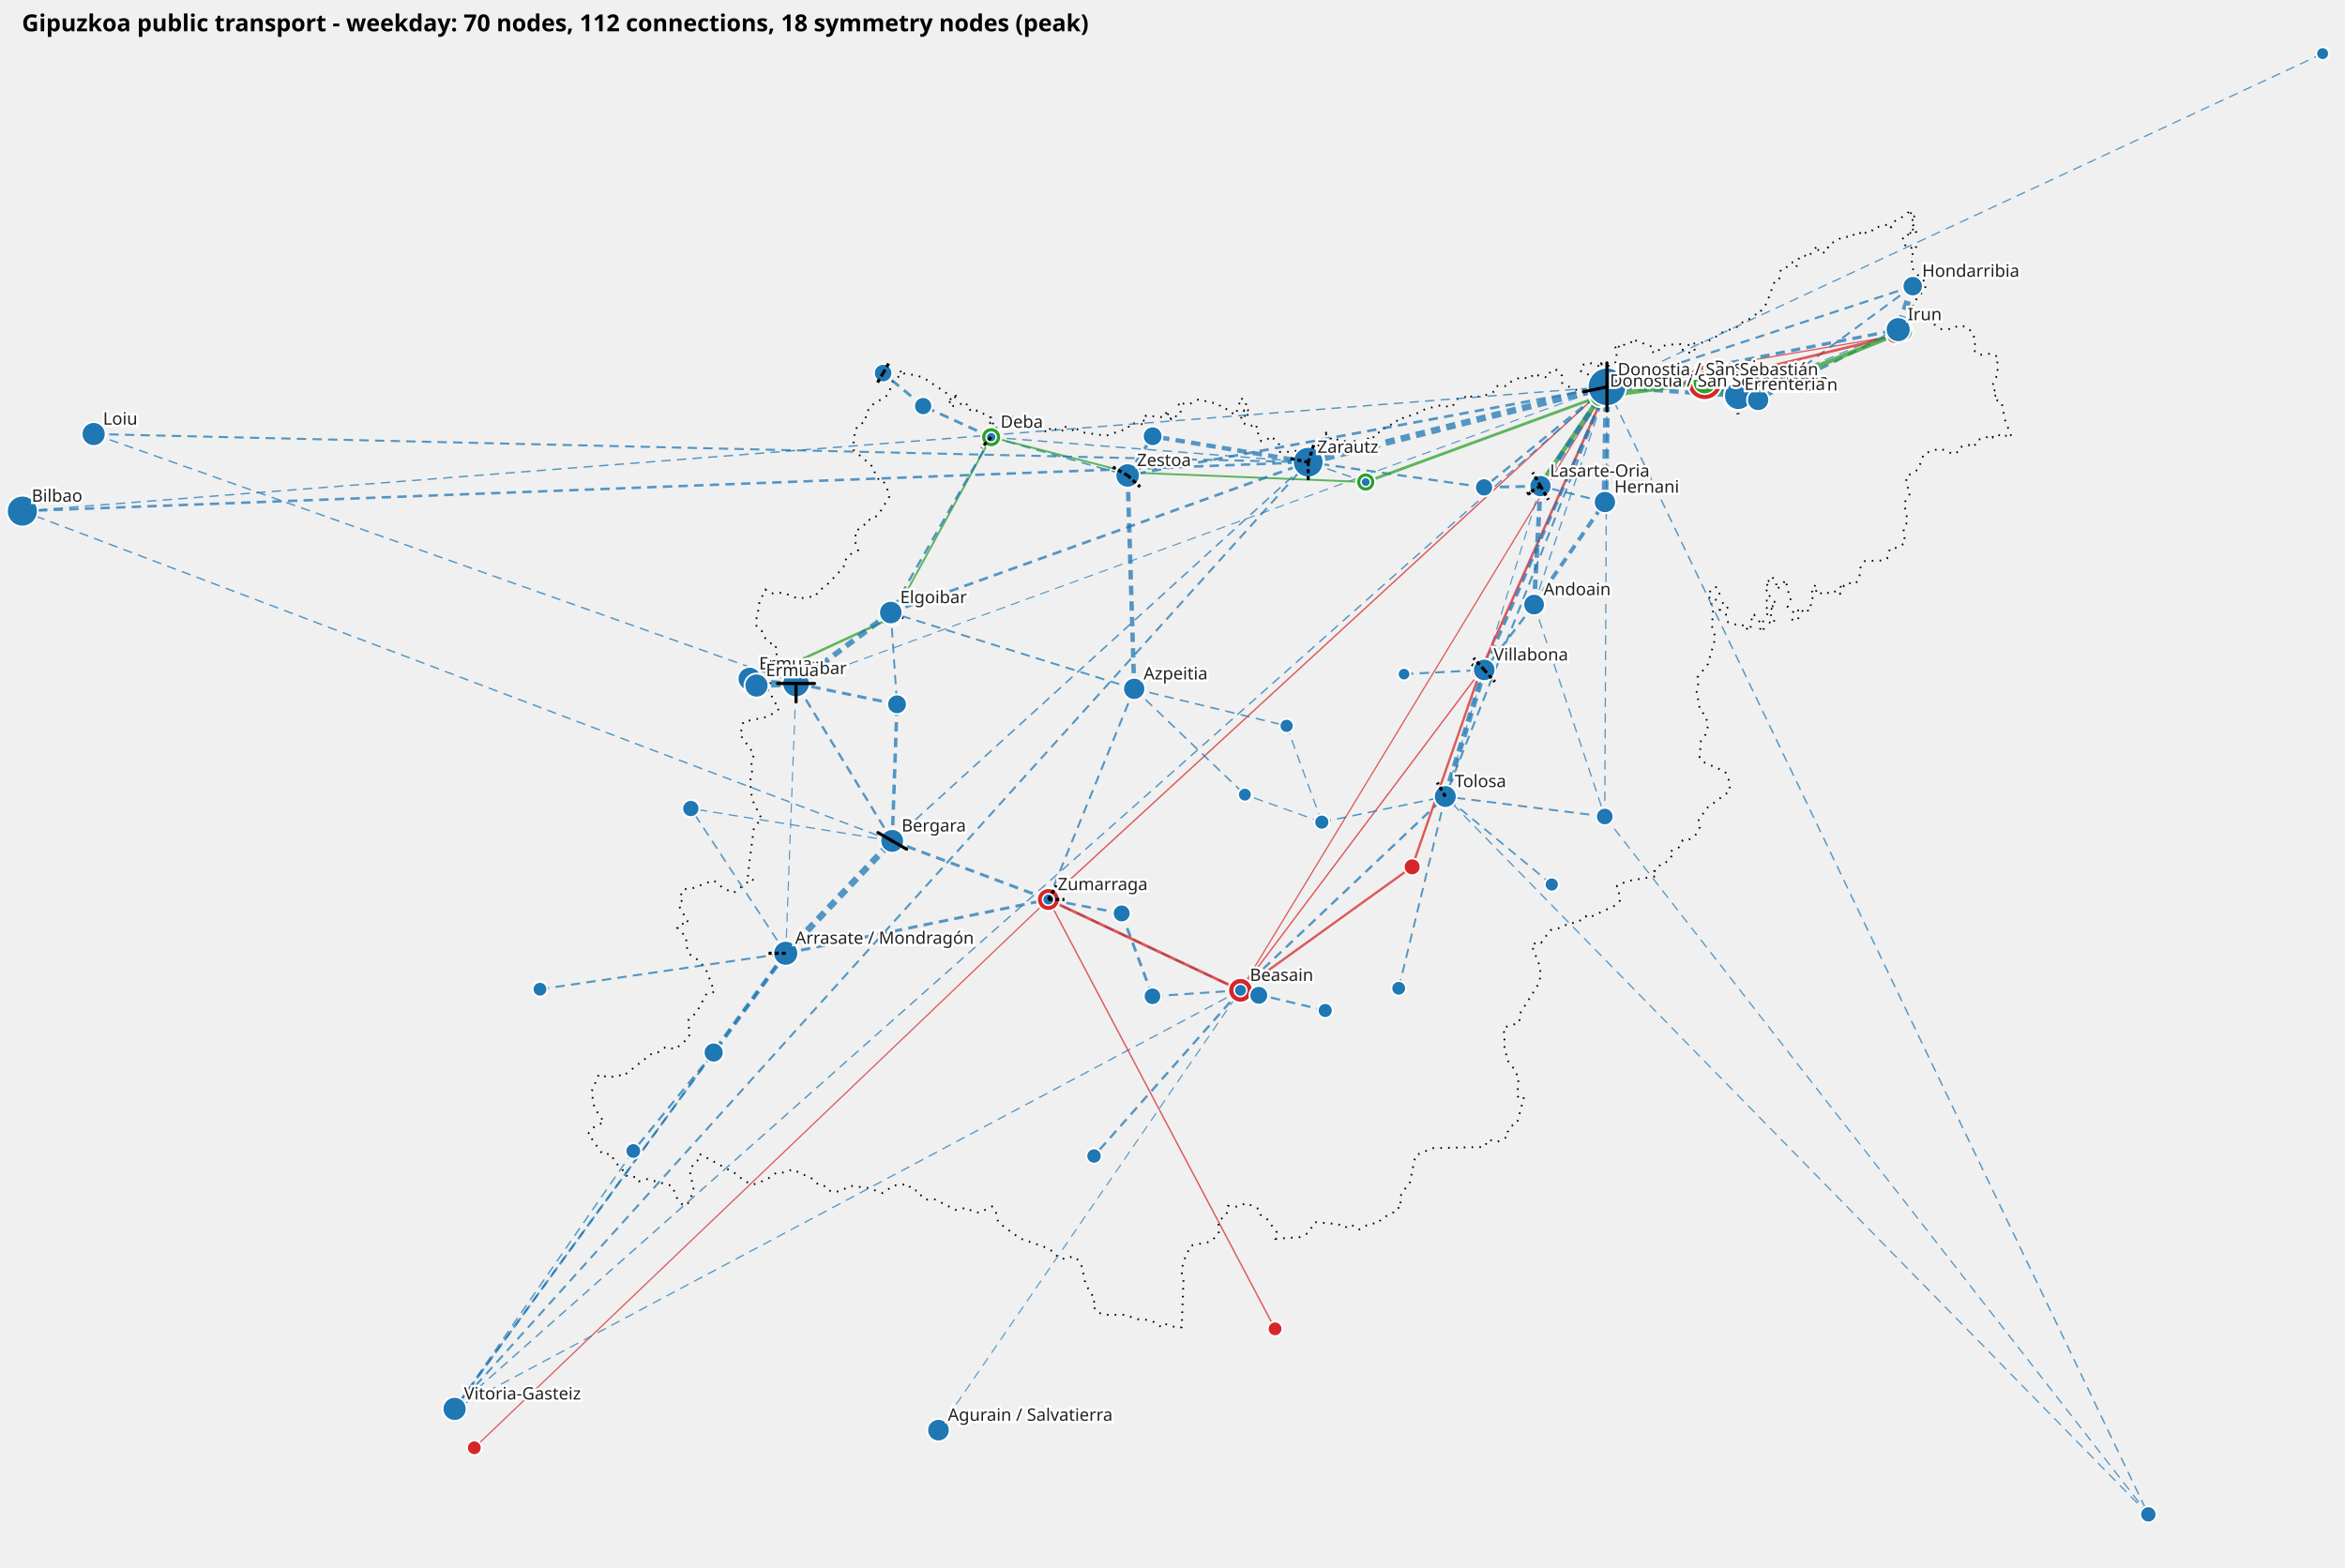
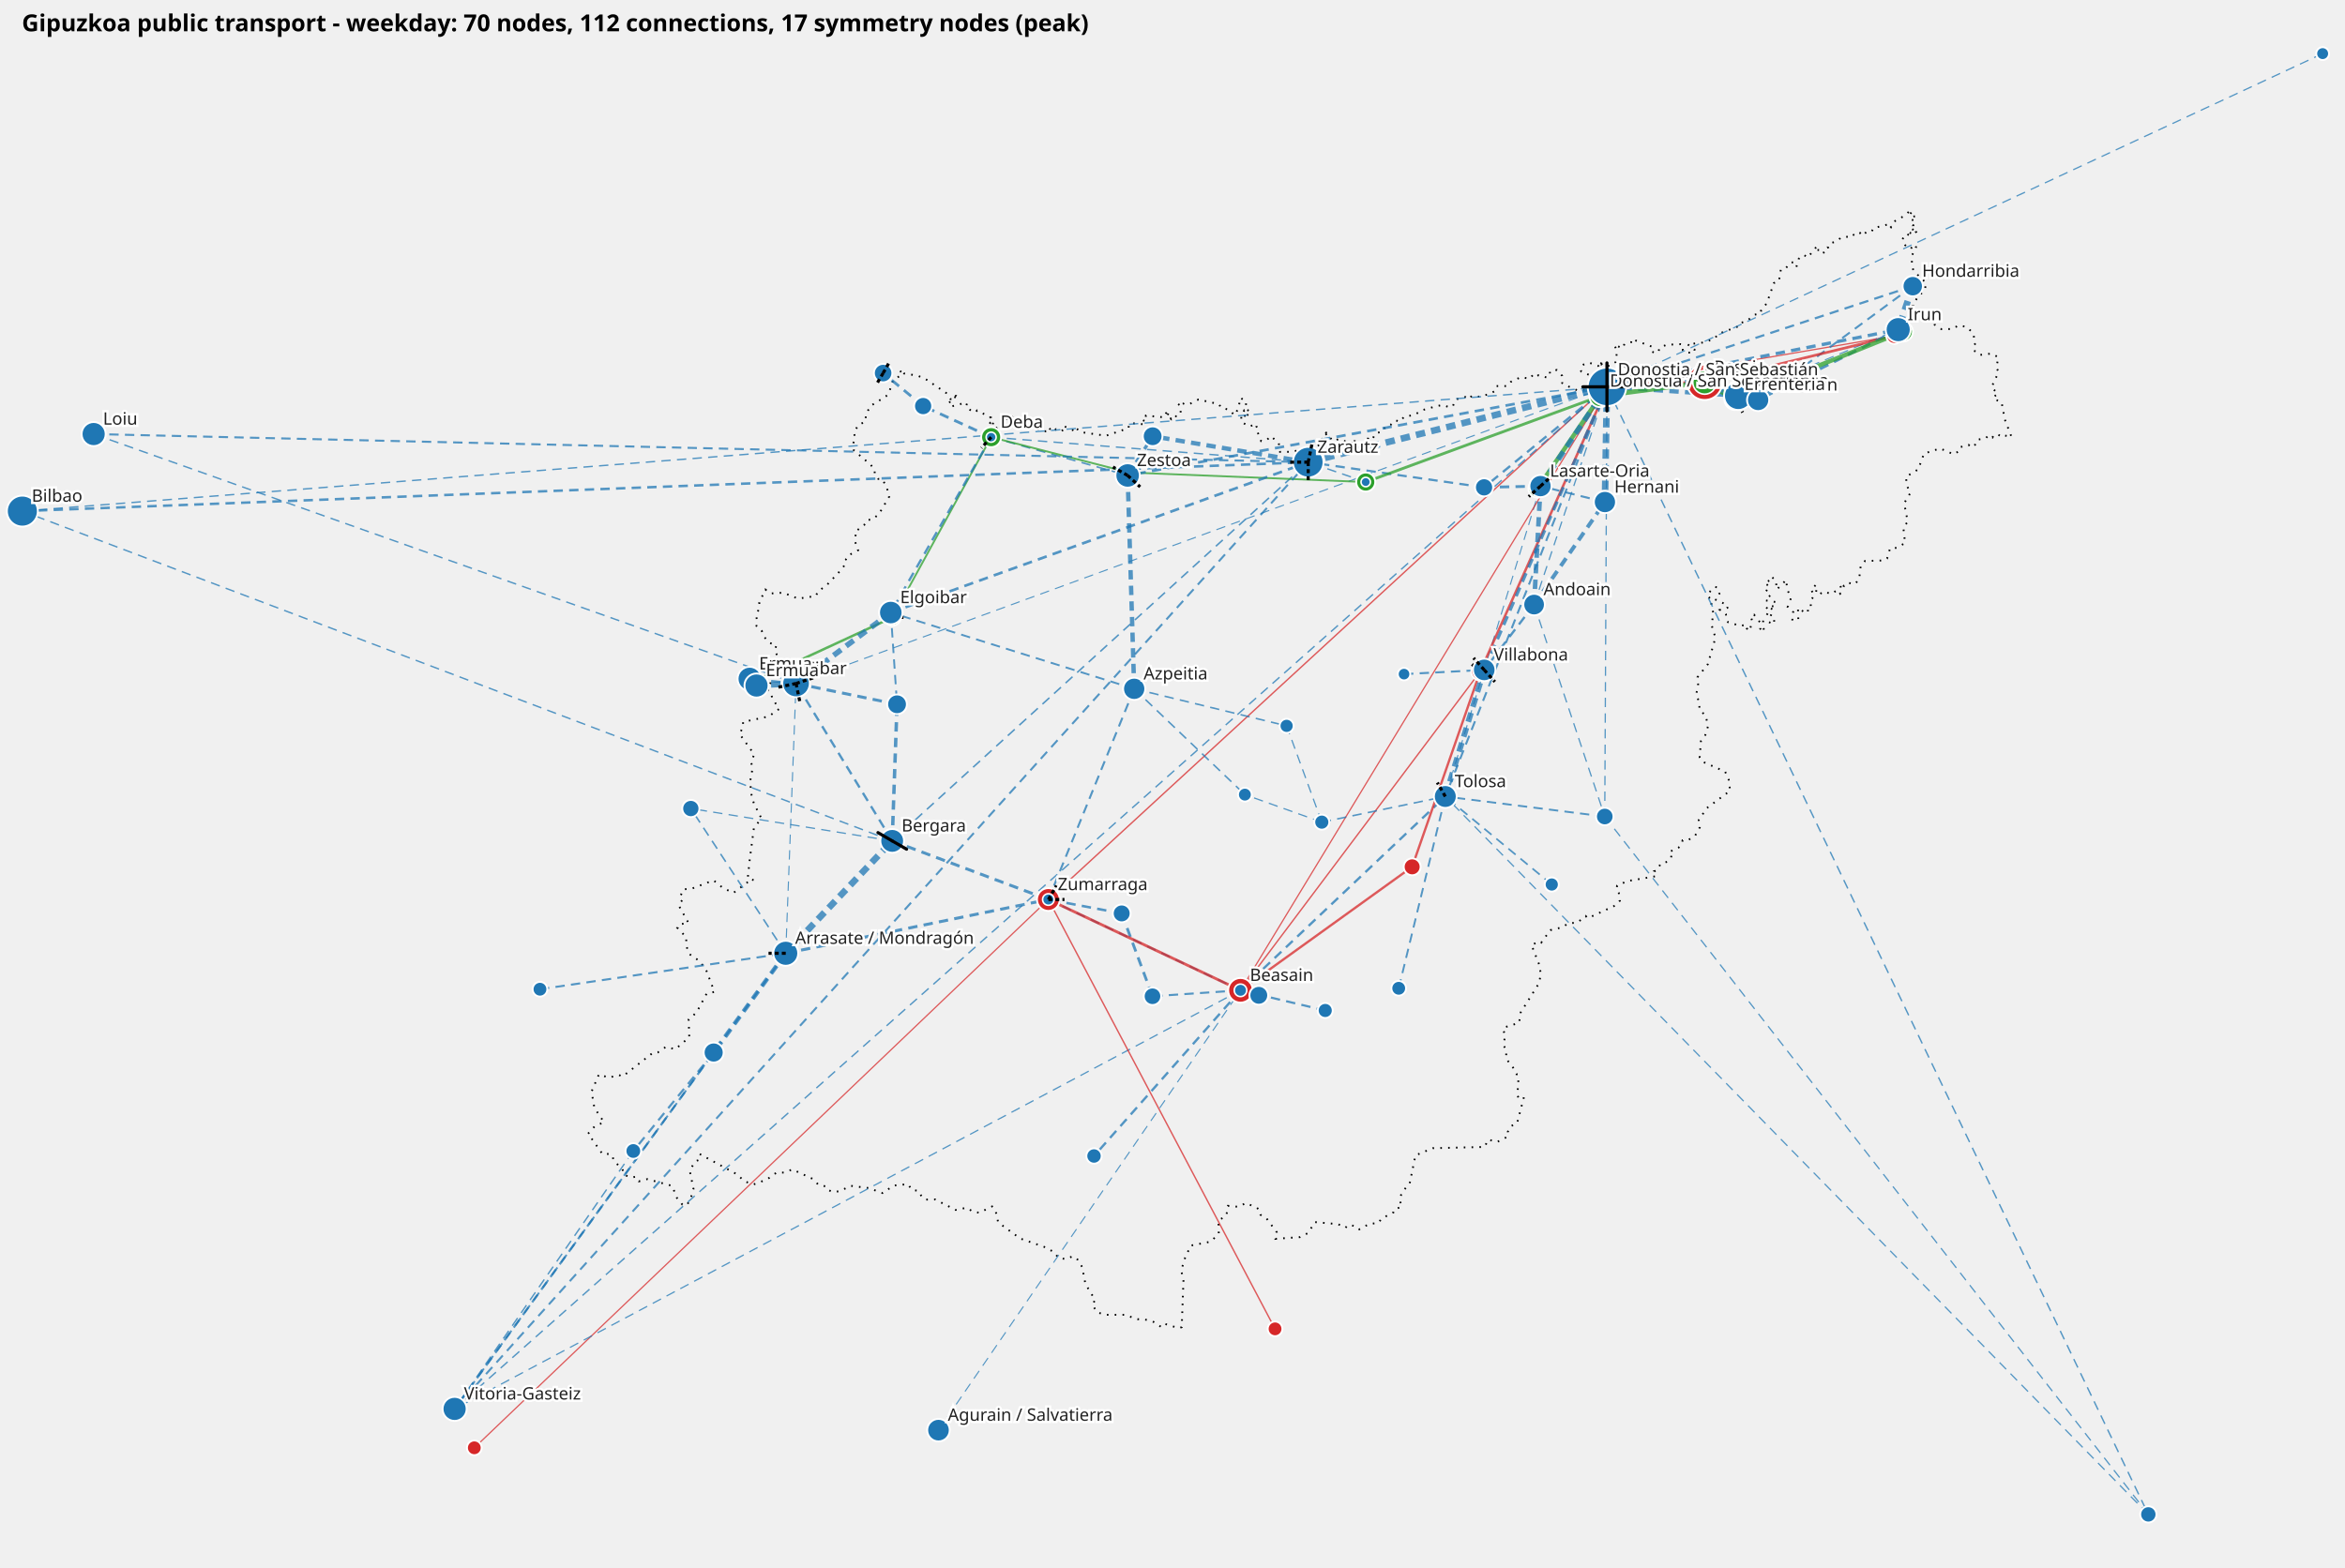
<svg xmlns="http://www.w3.org/2000/svg" width="1500" height="1003" style="background:#f3f5f8;font-family:sans-serif">
  <polyline fill="none" stroke="#000" stroke-width="1.2" stroke-dasharray="1 4" points="376.2,725.3 380.6,720.4 386.4,718.0 380.2,708.8 378.4,698.4 383.1,687.4 389.6,689.5 395.6,687.7 398.3,688.7 417.7,673.5 420.8,673.3 425.9,669.8 432.0,671.3 440.9,663.6 440.5,652.3 445.6,647.7 452.0,635.7 457.0,634.6 452.0,621.4 447.8,615.1 440.8,610.3 438.9,604.8 439.0,599.7 433.2,593.5 435.0,591.3 440.4,590.5 434.1,579.2 436.3,576.0 434.9,574.2 437.1,569.0 442.6,568.5 456.4,563.2 462.3,568.0 469.1,571.3 478.0,564.6 482.1,563.1 478.3,561.9 479.6,549.7 482.2,530.0 487.0,523.5 482.2,514.0 480.7,508.5 479.8,500.1 481.4,491.5 480.5,487.8 482.4,482.6 473.1,469.6 475.3,465.0 475.3,461.9 491.6,458.4 498.4,453.6 493.9,446.6 493.3,443.2 491.1,441.5 495.9,429.2 494.8,423.1 497.2,419.6 495.6,415.8 496.7,412.8 492.5,411.4 488.4,407.1 487.2,403.4 483.9,400.5 484.5,397.7 483.7,394.4 485.8,388.3 485.7,385.4 489.6,377.2 492.9,379.7 501.0,379.2 510.5,383.0 522.0,381.3 523.0,378.6 528.9,374.3 538.5,364.1 541.5,359.7 541.1,357.8 542.6,355.4 548.9,352.0 546.6,345.5 547.4,342.0 546.9,340.3 552.7,336.0 554.8,332.5 557.5,332.6 562.1,329.1 568.8,317.7 567.1,311.4 564.2,306.4 561.8,306.4 559.5,303.0 559.5,300.5 556.8,297.2 546.2,288.2 545.8,283.7 547.0,279.8 546.2,276.9 549.0,271.9 553.5,269.8 554.0,264.8 556.9,259.7 566.8,253.5 568.8,250.7 571.4,243.1 576.8,239.8 576.9,238.5 575.3,236.8 578.1,238.9 587.2,240.4 592.8,243.0 605.2,251.4 607.9,255.3 608.9,255.3 608.9,253.5 611.7,253.3 613.1,255.0 610.3,253.9 606.6,258.4 609.1,259.9 617.8,257.6 618.6,258.1 617.8,260.2 621.8,263.2 624.0,263.8 625.0,262.6 633.5,267.0 632.1,267.7 632.1,269.8 633.6,270.7 635.6,269.0 634.7,272.9 637.0,273.9 643.2,271.9 644.1,266.5 647.1,266.5 648.3,267.7 650.2,267.1 651.8,270.0 654.8,269.8 667.0,276.2 670.1,275.7 670.7,273.5 673.5,276.4 675.5,274.6 678.6,276.0 680.6,274.7 679.9,272.8 680.9,272.8 687.4,275.7 687.8,273.8 692.3,276.6 707.4,278.8 721.9,273.9 722.1,271.6 723.5,270.7 732.0,271.5 732.8,269.7 731.0,268.8 732.6,268.9 733.0,265.9 744.7,267.0 745.9,264.3 747.9,262.7 746.5,266.8 748.9,268.1 748.8,266.1 753.2,266.4 755.3,264.6 754.9,259.5 753.4,258.3 755.1,259.3 757.8,257.8 761.1,258.4 766.6,255.6 779.8,258.6 780.9,260.7 786.5,262.3 789.6,265.7 792.2,261.2 793.4,254.5 797.3,257.0 796.5,261.5 799.7,263.3 798.0,265.8 798.3,263.5 795.9,262.5 794.6,265.3 795.5,266.5 797.0,265.7 795.8,266.8 794.0,266.6 794.0,269.8 798.8,272.8 803.9,271.5 803.7,272.9 804.9,274.1 804.2,275.9 806.7,282.2 810.2,281.6 812.9,279.0 818.0,283.6 818.8,289.1 826.3,289.1 843.8,284.9 845.4,280.9 848.8,279.3 847.2,275.1 849.9,279.5 853.6,282.3 856.2,280.8 864.4,283.7 866.8,280.6 866.4,282.8 870.0,287.2 874.5,282.9 875.2,280.0 876.2,279.2 878.2,280.4 879.9,277.1 884.0,276.3 886.7,272.3 889.8,271.6 892.6,268.9 895.4,269.8 898.3,266.5 904.3,265.6 910.2,262.3 918.0,260.1 922.6,259.1 927.6,260.7 929.4,259.8 930.8,255.9 931.9,255.4 937.3,254.0 939.5,255.4 941.4,253.3 945.7,253.8 952.5,252.2 956.2,250.2 957.3,247.0 964.1,247.0 966.4,244.3 972.8,241.3 978.5,242.3 981.0,239.4 982.9,240.8 984.2,240.0 989.3,241.5 991.6,239.9 991.3,237.7 995.8,236.7 999.2,240.4 999.3,245.1 1000.4,246.0 1009.1,249.8 1014.8,249.2 1017.8,246.8 1019.3,242.9 1018.3,240.6 1011.5,237.8 1010.8,236.1 1013.0,233.2 1016.4,232.0 1022.4,234.1 1025.3,237.6 1024.0,232.9 1025.0,230.3 1024.5,233.3 1026.9,234.4 1030.7,233.8 1033.8,231.4 1034.2,224.3 1032.6,220.6 1037.9,222.8 1039.1,220.1 1043.4,218.9 1043.7,216.9 1056.7,221.8 1056.4,224.8 1058.4,225.8 1060.6,225.5 1061.6,222.6 1065.9,220.6 1075.0,220.2 1076.5,220.6 1076.4,224.1 1078.2,225.6 1083.7,225.6 1083.9,223.6 1079.5,220.3 1090.7,219.0 1097.0,216.3 1099.0,213.7 1112.5,208.6 1113.2,206.7 1117.5,205.3 1122.4,201.3 1126.0,200.7 1126.6,198.4 1130.1,194.1 1134.7,181.1 1137.9,179.9 1139.1,172.6 1142.0,172.0 1145.3,167.9 1147.0,167.9 1149.0,171.0 1150.5,165.7 1152.1,164.0 1153.9,163.1 1156.3,164.8 1162.3,157.4 1162.1,159.9 1164.1,160.0 1165.5,162.3 1169.8,159.4 1169.2,158.0 1171.4,155.5 1175.3,154.2 1177.6,151.9 1183.5,151.3 1184.9,149.8 1186.9,151.0 1189.8,149.1 1190.9,150.8 1194.8,147.8 1197.4,147.9 1198.2,146.0 1207.2,143.7 1207.4,145.1 1208.8,144.3 1209.6,145.3 1211.3,141.9 1218.3,138.0 1222.3,134.3 1223.1,135.2 1221.4,137.6 1223.0,138.8 1225.1,138.3 1222.5,140.4 1225.3,141.5 1223.7,144.5 1225.7,148.3 1224.1,149.3 1224.9,147.7 1222.7,146.3 1221.0,148.7 1223.4,149.6 1222.2,150.8 1219.2,149.6 1216.8,153.2 1218.7,156.9 1222.0,159.3 1224.7,156.3 1225.6,158.2 1222.9,163.7 1223.0,170.7 1224.3,173.6 1232.2,181.2 1231.0,185.9 1226.8,189.7 1223.6,195.5 1230.5,201.7 1236.3,202.7 1237.5,207.7 1241.9,210.6 1248.9,210.5 1252.7,208.2 1257.9,209.1 1262.0,213.0 1263.7,219.6 1262.2,221.6 1263.3,224.8 1266.3,227.1 1273.9,226.2 1278.3,228.6 1277.0,235.0 1278.4,238.1 1273.9,247.7 1277.9,251.9 1275.5,253.8 1275.3,255.3 1280.3,257.2 1282.4,268.4 1286.7,279.6 1282.2,278.6 1280.7,279.6 1278.0,278.0 1275.3,278.2 1274.5,279.9 1271.8,278.5 1270.3,280.4 1264.9,281.3 1263.4,284.5 1261.0,286.3 1259.2,284.6 1253.8,286.1 1253.2,288.5 1249.8,290.7 1241.0,286.9 1230.7,290.2 1227.0,300.3 1219.1,305.1 1219.9,311.1 1222.1,315.2 1218.0,322.0 1220.3,333.7 1217.5,337.6 1218.6,347.4 1213.3,350.5 1209.0,350.8 1207.1,357.3 1204.6,358.6 1193.0,358.9 1190.2,362.2 1189.2,370.6 1186.4,373.8 1181.9,372.8 1179.6,375.0 1176.9,373.3 1178.2,378.6 1177.1,379.8 1175.6,377.3 1171.3,380.0 1166.6,378.4 1163.6,380.4 1161.5,379.1 1162.5,375.4 1161.5,374.3 1158.4,377.1 1160.6,381.2 1158.1,384.1 1158.3,387.7 1156.3,388.3 1156.5,391.7 1155.0,392.2 1150.1,389.0 1150.3,396.3 1149.0,397.3 1146.5,396.4 1147.1,391.7 1143.5,388.4 1145.6,382.7 1143.1,376.7 1142.6,371.0 1136.5,377.2 1136.0,371.4 1132.9,368.8 1132.0,371.3 1128.7,373.1 1131.9,375.1 1129.6,378.4 1132.3,381.0 1129.1,384.1 1136.0,385.2 1134.8,388.1 1132.0,387.4 1129.8,388.5 1130.7,389.6 1130.2,393.3 1132.7,389.2 1134.3,390.1 1132.6,394.1 1134.8,395.3 1134.9,399.2 1127.9,396.9 1127.4,400.3 1128.4,403.0 1127.6,404.5 1125.9,402.1 1125.9,398.3 1122.0,393.3 1119.8,394.2 1120.9,397.6 1119.0,403.8 1117.2,401.9 1116.8,399.5 1113.5,400.5 1105.4,398.1 1104.3,396.6 1104.0,393.1 1100.2,390.2 1104.9,388.9 1105.2,387.2 1097.6,383.8 1097.4,382.0 1099.8,379.8 1098.5,375.8 1096.9,375.5 1093.9,378.4 1092.2,381.5 1095.2,383.7 1094.6,385.8 1095.9,392.2 1094.9,400.1 1097.3,408.0 1092.4,425.0 1085.8,433.3 1086.3,438.8 1084.9,444.3 1086.9,449.1 1087.1,453.9 1091.2,458.2 1092.5,464.8 1090.6,470.9 1088.0,474.2 1087.2,484.7 1089.9,487.7 1103.5,493.7 1105.8,498.9 1106.7,505.9 1091.8,517.0 1086.6,524.7 1087.3,529.3 1084.1,535.0 1079.9,537.4 1076.3,537.6 1075.7,540.3 1073.7,542.3 1067.9,545.0 1069.2,547.2 1068.9,548.8 1066.7,551.3 1062.4,552.5 1059.6,557.1 1058.1,557.4 1059.2,560.6 1041.0,563.7 1034.4,566.6 1034.0,569.5 1035.5,571.4 1036.2,576.2 1033.7,579.1 1015.6,587.5 1014.3,586.1 1008.9,590.3 1003.2,590.7 999.3,593.3 991.7,595.1 985.9,603.0 985.1,602.3 979.6,604.5 984.5,617.0 985.7,623.6 984.1,629.6 972.7,647.8 971.7,654.4 962.0,657.4 961.5,659.0 962.9,662.3 961.7,668.4 963.6,672.5 963.3,677.2 968.2,683.5 970.2,687.0 969.9,688.8 971.3,690.3 970.6,700.9 971.5,702.5 974.8,701.9 970.4,718.7 966.2,720.6 964.5,724.1 964.6,727.1 957.7,730.6 951.9,729.1 949.7,733.8 916.5,734.6 905.4,739.2 901.7,757.2 897.2,762.3 895.3,766.6 896.4,772.4 892.4,773.3 891.4,775.6 883.5,779.8 881.9,782.4 875.8,783.1 869.5,786.5 867.9,784.7 862.6,783.6 860.6,785.5 855.9,783.2 841.1,781.9 836.7,788.9 831.5,791.5 815.9,792.6 816.7,788.4 809.9,779.2 806.3,777.2 805.8,774.2 804.0,772.8 797.0,769.7 792.1,772.1 785.5,771.5 784.5,777.4 779.4,781.1 779.6,789.2 774.5,794.4 761.7,796.9 758.1,804.6 755.6,812.7 757.0,819.5 755.9,849.1 754.1,849.8 745.4,847.1 743.1,849.2 738.0,845.8 732.4,844.2 727.6,844.0 719.4,841.2 707.5,841.2 701.9,839.7 698.7,834.8 700.5,831.7 694.3,821.5 692.2,810.6 689.3,805.9 686.3,803.7 681.8,805.6 676.9,804.7 674.5,801.2 667.8,797.7 652.6,792.4 638.5,782.1 636.9,774.9 634.6,771.9 626.4,775.9 622.3,775.2 618.4,772.7 611.3,774.1 598.1,767.4 592.2,767.5 589.8,766.0 587.5,761.9 583.3,761.3 580.8,757.6 571.7,758.5 564.5,763.3 555.6,760.1 544.3,758.7 536.8,762.2 532.6,762.6 529.9,761.4 528.5,759.1 523.6,758.1 520.0,754.3 506.9,748.2 501.5,750.2 496.6,750.3 490.6,754.6 482.0,757.8 476.2,755.8 471.4,751.3 447.5,738.3 446.1,742.6 443.6,744.5 441.3,749.5 443.6,760.7 442.0,766.1 439.4,771.2 436.5,770.7 433.0,766.4 429.9,758.7 414.1,754.4 408.7,755.8 406.7,752.8 404.1,753.4 399.2,751.7 398.2,748.1 392.8,742.9 391.6,739.5 390.3,738.2 385.5,738.5 376.2,725.3" />
  <line x1="600.3" y1="915.0" x2="793.5" y2="633.6" stroke="#1f77b4" stroke-width="0.7" stroke-opacity=".75" stroke-dasharray="6 4" />
  <line x1="502.6" y1="609.9" x2="509.2" y2="437.3" stroke="#1f77b4" stroke-width="0.7" stroke-opacity=".75" stroke-dasharray="6 4" />
  <line x1="1027.9" y1="247.5" x2="509.2" y2="437.3" stroke="#1f77b4" stroke-width="0.7" stroke-opacity=".75" stroke-dasharray="6 4" />
  <line x1="1111.9" y1="253.2" x2="1214.2" y2="210.9" stroke="#1f77b4" stroke-width="0.7" stroke-opacity=".75" stroke-dasharray="6 4" />
  <line x1="985.4" y1="311.0" x2="924.5" y2="509.6" stroke="#1f77b4" stroke-width="0.7" stroke-opacity=".75" stroke-dasharray="6 4" />
  <line x1="1485.7" y1="34.3" x2="1027.9" y2="247.5" stroke="#1f77b4" stroke-width="0.8" stroke-opacity=".75" stroke-dasharray="6 4" />
  <line x1="981.3" y1="386.8" x2="1026.5" y2="522.4" stroke="#1f77b4" stroke-width="0.8" stroke-opacity=".75" stroke-dasharray="6 4" />
  <line x1="981.3" y1="386.8" x2="1027.9" y2="247.5" stroke="#1f77b4" stroke-width="0.8" stroke-opacity=".75" stroke-dasharray="6 4" />
  <line x1="570.7" y1="538.0" x2="441.9" y2="517.3" stroke="#1f77b4" stroke-width="0.8" stroke-opacity=".75" stroke-dasharray="6 4" />
  <line x1="1374.2" y1="968.9" x2="924.5" y2="509.6" stroke="#1f77b4" stroke-width="0.8" stroke-opacity=".75" stroke-dasharray="6 4" />
  <line x1="1026.5" y1="522.4" x2="1027.9" y2="247.5" stroke="#1f77b4" stroke-width="0.8" stroke-opacity=".75" stroke-dasharray="6 4" />
  <line x1="845.5" y1="526.0" x2="796.3" y2="508.4" stroke="#1f77b4" stroke-width="0.8" stroke-opacity=".75" stroke-dasharray="6 4" />
  <line x1="1028.8" y1="246.1" x2="1211.7" y2="214.9" stroke="#d62728" stroke-width="0.8" stroke-opacity=".75" />
  <line x1="793.5" y1="633.6" x2="1028.8" y2="246.1" stroke="#d62728" stroke-width="0.8" stroke-opacity=".75" />
  <line x1="845.5" y1="526.0" x2="823.0" y2="464.4" stroke="#1f77b4" stroke-width="0.8" stroke-opacity=".75" stroke-dasharray="6 4" />
  <line x1="303.4" y1="926.3" x2="670.6" y2="575.5" stroke="#d62728" stroke-width="0.8" stroke-opacity=".75" />
  <line x1="1026.5" y1="522.4" x2="1374.2" y2="968.9" stroke="#1f77b4" stroke-width="0.8" stroke-opacity=".75" stroke-dasharray="6 4" />
  <line x1="793.5" y1="633.6" x2="290.8" y2="901.4" stroke="#1f77b4" stroke-width="0.8" stroke-opacity=".75" stroke-dasharray="6 4" />
  <line x1="405.1" y1="736.4" x2="290.8" y2="901.4" stroke="#1f77b4" stroke-width="0.9" stroke-opacity=".75" stroke-dasharray="6 4" />
  <line x1="1028.8" y1="246.1" x2="670.6" y2="575.5" stroke="#d62728" stroke-width="0.9" stroke-opacity=".75" />
  <line x1="634.0" y1="279.7" x2="836.8" y2="295.7" stroke="#1f77b4" stroke-width="0.9" stroke-opacity=".75" stroke-dasharray="6 4" />
  <line x1="1027.9" y1="247.5" x2="290.8" y2="901.4" stroke="#1f77b4" stroke-width="0.9" stroke-opacity=".75" stroke-dasharray="6 4" />
  <line x1="570.7" y1="538.0" x2="14.3" y2="327.0" stroke="#1f77b4" stroke-width="0.9" stroke-opacity=".75" stroke-dasharray="6 4" />
  <line x1="509.2" y1="437.3" x2="59.9" y2="277.7" stroke="#1f77b4" stroke-width="0.9" stroke-opacity=".75" stroke-dasharray="6 4" />
  <line x1="1027.9" y1="247.5" x2="1374.2" y2="968.9" stroke="#1f77b4" stroke-width="0.9" stroke-opacity=".75" stroke-dasharray="6 4" />
  <line x1="14.3" y1="327.0" x2="1027.9" y2="247.5" stroke="#1f77b4" stroke-width="0.9" stroke-opacity=".75" stroke-dasharray="6 4" />
  <line x1="793.5" y1="633.6" x2="946.8" y2="429.7" stroke="#d62728" stroke-width="0.9" stroke-opacity=".75" />
  <line x1="873.6" y1="308.4" x2="836.8" y2="295.7" stroke="#1f77b4" stroke-width="0.9" stroke-opacity=".75" stroke-dasharray="6 4" />
  <line x1="815.6" y1="850.2" x2="670.6" y2="575.5" stroke="#d62728" stroke-width="0.9" stroke-opacity=".75" />
  <line x1="634.0" y1="279.7" x2="721.3" y2="304.2" stroke="#1f77b4" stroke-width="1.0" stroke-opacity=".75" stroke-dasharray="6 4" />
  <line x1="502.6" y1="609.9" x2="441.9" y2="517.3" stroke="#1f77b4" stroke-width="1.0" stroke-opacity=".75" stroke-dasharray="6 4" />
  <line x1="725.5" y1="440.7" x2="796.3" y2="508.4" stroke="#1f77b4" stroke-width="1.0" stroke-opacity=".75" stroke-dasharray="6 4" />
  <line x1="845.5" y1="526.0" x2="924.5" y2="509.6" stroke="#1f77b4" stroke-width="1.0" stroke-opacity=".75" stroke-dasharray="6 4" />
  <line x1="725.5" y1="440.7" x2="823.0" y2="464.4" stroke="#1f77b4" stroke-width="1.0" stroke-opacity=".75" stroke-dasharray="6 4" />
  <line x1="570.7" y1="538.0" x2="836.8" y2="295.7" stroke="#1f77b4" stroke-width="1.0" stroke-opacity=".75" stroke-dasharray="6 4" />
  <line x1="992.6" y1="565.9" x2="924.5" y2="509.6" stroke="#1f77b4" stroke-width="1.1" stroke-opacity=".75" stroke-dasharray="6 4" />
  <line x1="894.7" y1="632.3" x2="924.5" y2="509.6" stroke="#1f77b4" stroke-width="1.2" stroke-opacity=".75" stroke-dasharray="6 4" />
  <line x1="456.5" y1="673.4" x2="290.8" y2="901.4" stroke="#1f77b4" stroke-width="1.2" stroke-opacity=".75" stroke-dasharray="6 4" />
  <line x1="725.5" y1="440.7" x2="569.8" y2="391.9" stroke="#1f77b4" stroke-width="1.2" stroke-opacity=".75" stroke-dasharray="6 4" />
  <line x1="793.5" y1="633.6" x2="670.6" y2="575.5" stroke="#1f77b4" stroke-width="1.2" stroke-opacity=".75" stroke-dasharray="6 4" />
  <line x1="634.0" y1="279.7" x2="722.2" y2="302.3" stroke="#2ca02c" stroke-width="1.2" stroke-opacity=".75" />
  <line x1="634.0" y1="279.7" x2="570.9" y2="395.0" stroke="#2ca02c" stroke-width="1.2" stroke-opacity=".75" />
  <line x1="1026.5" y1="522.4" x2="924.5" y2="509.6" stroke="#1f77b4" stroke-width="1.2" stroke-opacity=".75" stroke-dasharray="6 4" />
  <line x1="873.6" y1="308.4" x2="722.2" y2="302.3" stroke="#2ca02c" stroke-width="1.2" stroke-opacity=".75" />
  <line x1="569.8" y1="391.9" x2="573.8" y2="450.6" stroke="#1f77b4" stroke-width="1.2" stroke-opacity=".75" stroke-dasharray="6 4" />
  <line x1="725.5" y1="440.7" x2="670.6" y2="575.5" stroke="#1f77b4" stroke-width="1.3" stroke-opacity=".75" stroke-dasharray="6 4" />
  <line x1="345.4" y1="632.9" x2="502.6" y2="609.9" stroke="#1f77b4" stroke-width="1.3" stroke-opacity=".75" stroke-dasharray="6 4" />
  <line x1="290.8" y1="901.4" x2="836.8" y2="295.7" stroke="#1f77b4" stroke-width="1.3" stroke-opacity=".75" stroke-dasharray="6 4" />
  <line x1="59.9" y1="277.7" x2="836.8" y2="295.7" stroke="#1f77b4" stroke-width="1.3" stroke-opacity=".75" stroke-dasharray="6 4" />
  <line x1="898.1" y1="431.3" x2="949.4" y2="428.6" stroke="#1f77b4" stroke-width="1.3" stroke-opacity=".75" stroke-dasharray="6 4" />
  <line x1="1026.6" y1="321.2" x2="985.4" y2="311.0" stroke="#1f77b4" stroke-width="1.3" stroke-opacity=".75" stroke-dasharray="6 4" />
  <line x1="793.5" y1="633.6" x2="737.2" y2="637.4" stroke="#1f77b4" stroke-width="1.3" stroke-opacity=".75" stroke-dasharray="6 4" />
  <line x1="1223.5" y1="183.1" x2="1124.6" y2="255.9" stroke="#1f77b4" stroke-width="1.3" stroke-opacity=".75" stroke-dasharray="6 4" />
  <line x1="1027.9" y1="247.5" x2="924.5" y2="509.6" stroke="#1f77b4" stroke-width="1.3" stroke-opacity=".75" stroke-dasharray="6 4" />
  <line x1="509.2" y1="437.3" x2="479.5" y2="434.3" stroke="#1f77b4" stroke-width="1.4" stroke-opacity=".75" stroke-dasharray="6 4" />
  <line x1="502.6" y1="609.9" x2="290.8" y2="901.4" stroke="#1f77b4" stroke-width="1.4" stroke-opacity=".75" stroke-dasharray="6 4" />
  <line x1="793.5" y1="633.6" x2="847.7" y2="646.5" stroke="#1f77b4" stroke-width="1.4" stroke-opacity=".75" stroke-dasharray="6 4" />
  <line x1="1027.9" y1="247.5" x2="1223.5" y2="183.1" stroke="#1f77b4" stroke-width="1.4" stroke-opacity=".75" stroke-dasharray="6 4" />
  <line x1="456.5" y1="673.4" x2="405.1" y2="736.4" stroke="#1f77b4" stroke-width="1.4" stroke-opacity=".75" stroke-dasharray="6 4" />
  <line x1="949.3" y1="311.8" x2="836.8" y2="295.7" stroke="#1f77b4" stroke-width="1.4" stroke-opacity=".75" stroke-dasharray="6 4" />
  <line x1="793.5" y1="633.6" x2="924.5" y2="509.6" stroke="#1f77b4" stroke-width="1.5" stroke-opacity=".75" stroke-dasharray="6 4" />
  <line x1="903.3" y1="554.6" x2="793.5" y2="633.6" stroke="#d62728" stroke-width="1.5" stroke-opacity=".75" />
  <line x1="903.3" y1="554.6" x2="946.8" y2="429.7" stroke="#d62728" stroke-width="1.5" stroke-opacity=".75" />
  <line x1="793.5" y1="633.6" x2="699.8" y2="739.6" stroke="#1f77b4" stroke-width="1.5" stroke-opacity=".75" stroke-dasharray="6 4" />
  <line x1="634.0" y1="279.7" x2="569.8" y2="391.9" stroke="#1f77b4" stroke-width="1.5" stroke-opacity=".75" stroke-dasharray="6 4" />
  <line x1="1027.9" y1="247.5" x2="949.3" y2="311.8" stroke="#1f77b4" stroke-width="1.5" stroke-opacity=".75" stroke-dasharray="6 4" />
  <line x1="570.7" y1="538.0" x2="509.2" y2="437.3" stroke="#1f77b4" stroke-width="1.5" stroke-opacity=".75" stroke-dasharray="6 4" />
  <line x1="981.3" y1="386.8" x2="949.4" y2="428.6" stroke="#1f77b4" stroke-width="1.5" stroke-opacity=".75" stroke-dasharray="6 4" />
  <line x1="570.9" y1="395.0" x2="482.0" y2="436.1" stroke="#2ca02c" stroke-width="1.6" stroke-opacity=".75" />
  <line x1="717.5" y1="584.4" x2="670.6" y2="575.5" stroke="#1f77b4" stroke-width="1.6" stroke-opacity=".75" stroke-dasharray="6 4" />
  <line x1="1028.8" y1="246.1" x2="946.8" y2="429.7" stroke="#d62728" stroke-width="1.6" stroke-opacity=".75" />
  <line x1="14.3" y1="327.0" x2="836.8" y2="295.7" stroke="#1f77b4" stroke-width="1.6" stroke-opacity=".75" stroke-dasharray="6 4" />
  <line x1="1027.9" y1="247.5" x2="721.3" y2="304.2" stroke="#1f77b4" stroke-width="1.7" stroke-opacity=".75" stroke-dasharray="6 4" />
  <line x1="569.8" y1="391.9" x2="836.8" y2="295.7" stroke="#1f77b4" stroke-width="1.7" stroke-opacity=".75" stroke-dasharray="6 4" />
  <line x1="1211.7" y1="214.9" x2="1090.4" y2="244.6" stroke="#d62728" stroke-width="1.7" stroke-opacity=".75" />
  <line x1="1028.8" y1="246.1" x2="1090.4" y2="244.6" stroke="#d62728" stroke-width="1.8" stroke-opacity=".75" />
  <line x1="1214.2" y1="210.9" x2="1124.6" y2="255.9" stroke="#1f77b4" stroke-width="1.8" stroke-opacity=".75" stroke-dasharray="6 4" />
  <line x1="590.5" y1="259.8" x2="564.9" y2="238.7" stroke="#1f77b4" stroke-width="1.8" stroke-opacity=".75" stroke-dasharray="6 4" />
  <line x1="985.4" y1="311.0" x2="949.3" y2="311.8" stroke="#1f77b4" stroke-width="1.8" stroke-opacity=".75" stroke-dasharray="6 4" />
  <line x1="717.5" y1="584.4" x2="737.2" y2="637.4" stroke="#1f77b4" stroke-width="1.8" stroke-opacity=".75" stroke-dasharray="6 4" />
  <line x1="793.5" y1="633.6" x2="670.6" y2="575.5" stroke="#d62728" stroke-width="1.8" stroke-opacity=".75" />
  <line x1="634.0" y1="279.7" x2="590.5" y2="259.8" stroke="#1f77b4" stroke-width="1.8" stroke-opacity=".75" stroke-dasharray="6 4" />
  <line x1="873.6" y1="308.4" x2="1023.7" y2="253.4" stroke="#2ca02c" stroke-width="1.8" stroke-opacity=".75" />
  <line x1="502.6" y1="609.9" x2="670.6" y2="575.5" stroke="#1f77b4" stroke-width="1.9" stroke-opacity=".75" stroke-dasharray="6 4" />
  <line x1="570.7" y1="538.0" x2="670.6" y2="575.5" stroke="#1f77b4" stroke-width="1.9" stroke-opacity=".75" stroke-dasharray="6 4" />
  <line x1="509.2" y1="437.3" x2="573.8" y2="450.6" stroke="#1f77b4" stroke-width="1.9" stroke-opacity=".75" stroke-dasharray="6 4" />
  <line x1="1027.9" y1="247.5" x2="949.4" y2="428.6" stroke="#1f77b4" stroke-width="2.0" stroke-opacity=".75" stroke-dasharray="6 4" />
  <line x1="1027.9" y1="247.5" x2="1214.2" y2="210.9" stroke="#1f77b4" stroke-width="2.1" stroke-opacity=".75" stroke-dasharray="6 4" />
  <line x1="721.3" y1="304.2" x2="737.3" y2="279.1" stroke="#1f77b4" stroke-width="2.1" stroke-opacity=".75" stroke-dasharray="6 4" />
  <line x1="570.7" y1="538.0" x2="573.8" y2="450.6" stroke="#1f77b4" stroke-width="2.2" stroke-opacity=".75" stroke-dasharray="6 4" />
  <line x1="793.5" y1="633.6" x2="805.2" y2="636.8" stroke="#1f77b4" stroke-width="2.5" stroke-opacity=".75" stroke-dasharray="6 4" />
  <line x1="981.3" y1="386.8" x2="1026.6" y2="321.2" stroke="#1f77b4" stroke-width="2.5" stroke-opacity=".75" stroke-dasharray="6 4" />
  <line x1="1027.9" y1="247.5" x2="1111.9" y2="253.2" stroke="#1f77b4" stroke-width="2.7" stroke-opacity=".75" stroke-dasharray="6 4" />
  <line x1="725.5" y1="440.7" x2="721.3" y2="304.2" stroke="#1f77b4" stroke-width="2.8" stroke-opacity=".75" stroke-dasharray="6 4" />
  <line x1="836.8" y1="295.7" x2="737.3" y2="279.1" stroke="#1f77b4" stroke-width="2.8" stroke-opacity=".75" stroke-dasharray="6 4" />
  <line x1="502.6" y1="609.9" x2="456.5" y2="673.4" stroke="#1f77b4" stroke-width="2.8" stroke-opacity=".75" stroke-dasharray="6 4" />
  <line x1="1023.7" y1="253.4" x2="983.4" y2="312.7" stroke="#2ca02c" stroke-width="2.8" stroke-opacity=".75" />
  <line x1="1109.8" y1="255.5" x2="1217.3" y2="212.2" stroke="#2ca02c" stroke-width="2.8" stroke-opacity=".75" />
  <line x1="981.3" y1="386.8" x2="985.4" y2="311.0" stroke="#1f77b4" stroke-width="2.9" stroke-opacity=".75" stroke-dasharray="6 4" />
  <line x1="1109.8" y1="255.5" x2="1090.4" y2="244.6" stroke="#2ca02c" stroke-width="3.0" stroke-opacity=".75" />
  <line x1="1023.7" y1="253.4" x2="1090.4" y2="244.6" stroke="#2ca02c" stroke-width="3.0" stroke-opacity=".75" />
  <line x1="1027.9" y1="247.5" x2="985.4" y2="311.0" stroke="#1f77b4" stroke-width="3.4" stroke-opacity=".75" stroke-dasharray="6 4" />
  <line x1="509.2" y1="437.3" x2="569.8" y2="391.9" stroke="#1f77b4" stroke-width="3.5" stroke-opacity=".75" stroke-dasharray="6 4" />
  <line x1="924.5" y1="509.6" x2="949.4" y2="428.6" stroke="#1f77b4" stroke-width="3.6" stroke-opacity=".75" stroke-dasharray="6 4" />
  <line x1="509.2" y1="437.3" x2="483.9" y2="438.6" stroke="#1f77b4" stroke-width="3.7" stroke-opacity=".75" stroke-dasharray="6 4" />
  <line x1="502.6" y1="609.9" x2="570.7" y2="538.0" stroke="#1f77b4" stroke-width="4.2" stroke-opacity=".75" stroke-dasharray="6 4" />
  <line x1="1223.5" y1="183.1" x2="1214.2" y2="210.9" stroke="#1f77b4" stroke-width="4.2" stroke-opacity=".75" stroke-dasharray="6 4" />
  <line x1="1027.9" y1="247.5" x2="836.8" y2="295.7" stroke="#1f77b4" stroke-width="4.2" stroke-opacity=".75" stroke-dasharray="6 4" />
  <line x1="1111.9" y1="253.2" x2="1124.6" y2="255.9" stroke="#1f77b4" stroke-width="4.2" stroke-opacity=".75" stroke-dasharray="6 4" />
  <line x1="1027.9" y1="247.5" x2="1026.6" y2="321.2" stroke="#1f77b4" stroke-width="4.2" stroke-opacity=".75" stroke-dasharray="6 4" />
  <line x1="1111.9" y1="253.2" x2="1090.4" y2="244.6" stroke="#1f77b4" stroke-width="4.2" stroke-opacity=".75" stroke-dasharray="6 4" />
  <line x1="1027.9" y1="247.5" x2="1090.4" y2="244.6" stroke="#1f77b4" stroke-width="4.2" stroke-opacity=".75" stroke-dasharray="6 4" />
  <circle cx="873.6" cy="308.4" r="6.1" fill="#2ca02c" stroke="#fff" stroke-width="1.2" />
  <circle cx="873.6" cy="308.4" r="3.0" fill="#1f77b4" stroke="#fff" stroke-width="1" />
  <circle cx="903.3" cy="554.6" r="5.4" fill="#d62728" stroke="#fff" stroke-width="1.2" />
  <circle cx="815.6" cy="850.2" r="4.7" fill="#d62728" stroke="#fff" stroke-width="1.2" />
  <circle cx="793.5" cy="633.6" r="7.9" fill="#d62728" stroke="#fff" stroke-width="1.2" />
  <circle cx="793.5" cy="633.6" r="4.0" fill="#1f77b4" stroke="#fff" stroke-width="1" />
  <circle cx="634.0" cy="279.7" r="6.4" fill="#2ca02c" stroke="#fff" stroke-width="1.2" />
  <circle cx="634.0" cy="279.7" r="3.2" fill="#1f77b4" stroke="#fff" stroke-width="1" />
  <line x1="634.0" y1="279.7" x2="627.8" y2="286.6" stroke="#000" stroke-width="2" stroke-dasharray="2.5 2" />
  <circle cx="1023.7" cy="253.4" r="7.1" fill="#2ca02c" stroke="#fff" stroke-width="1.2" />
  <circle cx="1028.8" cy="246.1" r="6.6" fill="#d62728" stroke="#fff" stroke-width="1.2" />
  <line x1="1028.8" y1="246.1" x2="1028.8" y2="255.7" stroke="#000" stroke-width="2" stroke-dasharray="2.5 2" />
  <circle cx="570.9" cy="395.0" r="5.3" fill="#2ca02c" stroke="#fff" stroke-width="1.2" />
  <line x1="570.9" y1="395.0" x2="579.2" y2="395.0" stroke="#000" stroke-width="2" stroke-dasharray="2.5 2" />
  <circle cx="482.0" cy="436.1" r="6.2" fill="#2ca02c" stroke="#fff" stroke-width="1.2" />
  <circle cx="1109.8" cy="255.5" r="6.8" fill="#2ca02c" stroke="#fff" stroke-width="1.2" />
-   <line x1="1109.8" y1="255.5" x2="1111.8" y2="265.0" stroke="#000" stroke-width="2" stroke-dasharray="2.5 2" />
-   <line x1="1109.8" y1="255.5" x2="1107.8" y2="245.9" stroke="#000" stroke-width="2" stroke-dasharray="2.5 2" />
+   <line x1="1109.8" y1="255.5" x2="1114.7" y2="263.9" stroke="#000" stroke-width="2" stroke-dasharray="2.5 2" />
+   <line x1="1109.8" y1="255.5" x2="1104.9" y2="247.0" stroke="#000" stroke-width="2" stroke-dasharray="2.5 2" />
  <circle cx="1217.3" cy="212.2" r="6.3" fill="#2ca02c" stroke="#fff" stroke-width="1.2" />
  <circle cx="1211.7" cy="214.9" r="5.1" fill="#d62728" stroke="#fff" stroke-width="1.2" />
  <circle cx="983.4" cy="312.7" r="5.7" fill="#2ca02c" stroke="#fff" stroke-width="1.2" />
-   <line x1="983.4" y1="312.7" x2="991.0" y2="308.3" stroke="#000" stroke-width="2" stroke-dasharray="2.5 2" />
-   <line x1="983.4" y1="312.7" x2="975.8" y2="317.1" stroke="#000" stroke-width="2" stroke-dasharray="2.5 2" />
  <circle cx="1090.4" cy="244.6" r="11.3" fill="#d62728" stroke="#fff" stroke-width="1.2" />
  <circle cx="1090.4" cy="244.6" r="7.6" fill="#2ca02c" stroke="#fff" stroke-width="1" />
  <circle cx="1090.4" cy="244.6" r="3.8" fill="#1f77b4" stroke="#fff" stroke-width="1" />
  <circle cx="303.4" cy="926.3" r="4.7" fill="#d62728" stroke="#fff" stroke-width="1.2" />
  <circle cx="722.2" cy="302.3" r="5.1" fill="#2ca02c" stroke="#fff" stroke-width="1.2" />
  <line x1="722.2" y1="302.3" x2="726.3" y2="309.3" stroke="#000" stroke-width="2" stroke-dasharray="2.5 2" />
  <line x1="722.2" y1="302.3" x2="715.2" y2="298.3" stroke="#000" stroke-width="2" stroke-dasharray="2.5 2" />
  <circle cx="946.8" cy="429.7" r="5.7" fill="#d62728" stroke="#fff" stroke-width="1.2" />
  <line x1="946.8" y1="429.7" x2="951.1" y2="437.2" stroke="#000" stroke-width="2" stroke-dasharray="2.5 2" />
  <line x1="946.8" y1="429.7" x2="940.4" y2="423.9" stroke="#000" stroke-width="2" stroke-dasharray="2.5 2" />
  <circle cx="670.6" cy="575.5" r="7.3" fill="#d62728" stroke="#fff" stroke-width="1.2" />
  <circle cx="670.6" cy="575.5" r="3.7" fill="#1f77b4" stroke="#fff" stroke-width="1" />
  <line x1="670.6" y1="575.5" x2="680.9" y2="575.5" stroke="#000" stroke-width="2" stroke-dasharray="2.5 2" />
  <line x1="670.6" y1="575.5" x2="675.8" y2="566.6" stroke="#000" stroke-width="2" stroke-dasharray="2.5 2" />
  <circle cx="894.7" cy="632.3" r="4.7" fill="#1f77b4" stroke="#fff" stroke-width="1.2" />
  <circle cx="600.3" cy="915.0" r="7.2" fill="#1f77b4" stroke="#fff" stroke-width="1.2" />
  <circle cx="845.5" cy="526.0" r="4.8" fill="#1f77b4" stroke="#fff" stroke-width="1.2" />
  <circle cx="981.3" cy="386.8" r="6.9" fill="#1f77b4" stroke="#fff" stroke-width="1.2" />
  <circle cx="345.4" cy="632.9" r="4.7" fill="#1f77b4" stroke="#fff" stroke-width="1.2" />
  <circle cx="502.6" cy="609.9" r="8.0" fill="#1f77b4" stroke="#fff" stroke-width="1.2" />
  <line x1="502.6" y1="609.9" x2="491.6" y2="609.9" stroke="#000" stroke-width="2" stroke-dasharray="2.5 2" />
  <circle cx="725.5" cy="440.7" r="7.1" fill="#1f77b4" stroke="#fff" stroke-width="1.2" />
  <circle cx="796.3" cy="508.4" r="4.4" fill="#1f77b4" stroke="#fff" stroke-width="1.2" />
  <circle cx="1026.5" cy="522.4" r="5.6" fill="#1f77b4" stroke="#fff" stroke-width="1.2" />
  <circle cx="570.7" cy="538.0" r="7.6" fill="#1f77b4" stroke="#fff" stroke-width="1.2" />
  <line x1="570.7" y1="538.0" x2="579.9" y2="543.3" stroke="#000" stroke-width="2" stroke-linecap="round" />
  <line x1="570.7" y1="538.0" x2="561.6" y2="532.7" stroke="#000" stroke-width="2" stroke-linecap="round" />
  <circle cx="1485.7" cy="34.3" r="4.1" fill="#1f77b4" stroke="#fff" stroke-width="1.2" />
  <circle cx="14.3" cy="327.0" r="9.9" fill="#1f77b4" stroke="#fff" stroke-width="1.2" />
  <circle cx="1027.9" cy="247.5" r="12.3" fill="#1f77b4" stroke="#fff" stroke-width="1.2" />
  <line x1="1027.9" y1="247.5" x2="1027.9" y2="232.2" stroke="#000" stroke-width="2" stroke-linecap="round" />
  <line x1="1027.9" y1="247.5" x2="1027.9" y2="262.9" stroke="#000" stroke-width="2" stroke-linecap="round" />
-   <line x1="1027.9" y1="247.5" x2="1012.9" y2="250.7" stroke="#000" stroke-width="2" stroke-linecap="round" />
+   <line x1="1027.9" y1="247.5" x2="1043.2" y2="247.5" stroke="#000" stroke-width="2" stroke-linecap="round" />
+   <line x1="1027.9" y1="247.5" x2="1012.5" y2="247.5" stroke="#000" stroke-width="2" stroke-linecap="round" />
  <circle cx="509.2" cy="437.3" r="8.8" fill="#1f77b4" stroke="#fff" stroke-width="1.2" />
-   <line x1="509.2" y1="437.3" x2="521.0" y2="437.3" stroke="#000" stroke-width="2" stroke-linecap="round" />
-   <line x1="509.2" y1="437.3" x2="497.4" y2="437.3" stroke="#000" stroke-width="2" stroke-linecap="round" />
-   <line x1="509.2" y1="437.3" x2="509.2" y2="449.1" stroke="#000" stroke-width="2" stroke-linecap="round" />
+   <line x1="509.2" y1="437.3" x2="520.4" y2="433.6" stroke="#000" stroke-width="2" stroke-dasharray="2.5 2" />
+   <line x1="509.2" y1="437.3" x2="497.7" y2="439.7" stroke="#000" stroke-width="2" stroke-dasharray="2.5 2" />
+   <line x1="509.2" y1="437.3" x2="511.6" y2="448.8" stroke="#000" stroke-width="2" stroke-dasharray="2.5 2" />
  <circle cx="569.8" cy="391.9" r="7.5" fill="#1f77b4" stroke="#fff" stroke-width="1.2" />
  <circle cx="441.9" cy="517.3" r="5.5" fill="#1f77b4" stroke="#fff" stroke-width="1.2" />
  <circle cx="479.5" cy="434.3" r="7.7" fill="#1f77b4" stroke="#fff" stroke-width="1.2" />
  <circle cx="1111.9" cy="253.2" r="9.1" fill="#1f77b4" stroke="#fff" stroke-width="1.2" />
  <circle cx="823.0" cy="464.4" r="4.5" fill="#1f77b4" stroke="#fff" stroke-width="1.2" />
  <circle cx="456.5" cy="673.4" r="6.4" fill="#1f77b4" stroke="#fff" stroke-width="1.2" />
  <circle cx="717.5" cy="584.4" r="5.7" fill="#1f77b4" stroke="#fff" stroke-width="1.2" />
  <circle cx="1026.6" cy="321.2" r="7.1" fill="#1f77b4" stroke="#fff" stroke-width="1.2" />
  <circle cx="1223.5" cy="183.1" r="6.5" fill="#1f77b4" stroke="#fff" stroke-width="1.2" />
  <circle cx="898.1" cy="431.3" r="4.0" fill="#1f77b4" stroke="#fff" stroke-width="1.2" />
  <circle cx="985.4" cy="311.0" r="7.1" fill="#1f77b4" stroke="#fff" stroke-width="1.2" />
-   <line x1="985.4" y1="311.0" x2="976.7" y2="316.0" stroke="#000" stroke-width="2" stroke-dasharray="2.5 2" />
-   <line x1="985.4" y1="311.0" x2="990.4" y2="319.7" stroke="#000" stroke-width="2" stroke-dasharray="2.5 2" />
-   <line x1="985.4" y1="311.0" x2="980.4" y2="302.3" stroke="#000" stroke-width="2" stroke-dasharray="2.5 2" />
+   <line x1="985.4" y1="311.0" x2="992.9" y2="304.3" stroke="#000" stroke-width="2" stroke-dasharray="2.5 2" />
+   <line x1="985.4" y1="311.0" x2="977.9" y2="317.7" stroke="#000" stroke-width="2" stroke-dasharray="2.5 2" />
  <circle cx="805.2" cy="636.8" r="6.0" fill="#1f77b4" stroke="#fff" stroke-width="1.2" />
  <circle cx="405.1" cy="736.4" r="5.0" fill="#1f77b4" stroke="#fff" stroke-width="1.2" />
  <circle cx="59.9" cy="277.7" r="7.7" fill="#1f77b4" stroke="#fff" stroke-width="1.2" />
  <circle cx="590.5" cy="259.8" r="5.8" fill="#1f77b4" stroke="#fff" stroke-width="1.2" />
  <circle cx="1124.6" cy="255.9" r="7.1" fill="#1f77b4" stroke="#fff" stroke-width="1.2" />
  <circle cx="564.9" cy="238.7" r="5.9" fill="#1f77b4" stroke="#fff" stroke-width="1.2" />
  <line x1="564.9" y1="238.7" x2="569.3" y2="231.0" stroke="#000" stroke-width="2" stroke-dasharray="2.5 2" />
  <line x1="564.9" y1="238.7" x2="560.4" y2="246.3" stroke="#000" stroke-width="2" stroke-dasharray="2.5 2" />
  <circle cx="992.6" cy="565.9" r="4.5" fill="#1f77b4" stroke="#fff" stroke-width="1.2" />
  <circle cx="737.2" cy="637.4" r="5.6" fill="#1f77b4" stroke="#fff" stroke-width="1.2" />
  <circle cx="1374.2" cy="968.9" r="5.2" fill="#1f77b4" stroke="#fff" stroke-width="1.2" />
  <circle cx="573.8" cy="450.6" r="6.3" fill="#1f77b4" stroke="#fff" stroke-width="1.2" />
  <circle cx="924.5" cy="509.6" r="7.3" fill="#1f77b4" stroke="#fff" stroke-width="1.2" />
  <line x1="924.5" y1="509.6" x2="919.4" y2="500.7" stroke="#000" stroke-width="2" stroke-dasharray="2.5 2" />
  <circle cx="949.3" cy="311.8" r="5.8" fill="#1f77b4" stroke="#fff" stroke-width="1.2" />
  <circle cx="949.4" cy="428.6" r="7.2" fill="#1f77b4" stroke="#fff" stroke-width="1.2" />
  <line x1="949.4" y1="428.6" x2="956.2" y2="436.2" stroke="#000" stroke-width="2" stroke-dasharray="2.5 2" />
  <line x1="949.4" y1="428.6" x2="942.6" y2="421.0" stroke="#000" stroke-width="2" stroke-dasharray="2.5 2" />
  <circle cx="290.8" cy="901.4" r="7.7" fill="#1f77b4" stroke="#fff" stroke-width="1.2" />
  <circle cx="847.7" cy="646.5" r="4.8" fill="#1f77b4" stroke="#fff" stroke-width="1.2" />
  <circle cx="836.8" cy="295.7" r="9.8" fill="#1f77b4" stroke="#fff" stroke-width="1.2" />
-   <line x1="836.8" y1="295.7" x2="824.2" y2="293.1" stroke="#000" stroke-width="2" stroke-dasharray="2.5 2" />
-   <line x1="836.8" y1="295.7" x2="840.7" y2="283.6" stroke="#000" stroke-width="2" stroke-dasharray="2.5 2" />
+   <line x1="836.8" y1="295.7" x2="824.0" y2="295.7" stroke="#000" stroke-width="2" stroke-dasharray="2.5 2" />
+   <line x1="836.8" y1="295.7" x2="839.4" y2="283.2" stroke="#000" stroke-width="2" stroke-dasharray="2.5 2" />
  <line x1="836.8" y1="295.7" x2="836.8" y2="308.5" stroke="#000" stroke-width="2" stroke-dasharray="2.5 2" />
  <circle cx="699.8" cy="739.6" r="4.9" fill="#1f77b4" stroke="#fff" stroke-width="1.2" />
  <circle cx="737.3" cy="279.1" r="6.3" fill="#1f77b4" stroke="#fff" stroke-width="1.2" />
  <circle cx="483.9" cy="438.6" r="7.7" fill="#1f77b4" stroke="#fff" stroke-width="1.2" />
  <circle cx="1214.2" cy="210.9" r="8.0" fill="#1f77b4" stroke="#fff" stroke-width="1.2" />
  <circle cx="721.3" cy="304.2" r="7.8" fill="#1f77b4" stroke="#fff" stroke-width="1.2" />
  <line x1="721.3" y1="304.2" x2="729.3" y2="311.5" stroke="#000" stroke-width="2" stroke-dasharray="2.5 2" />
  <line x1="721.3" y1="304.2" x2="711.9" y2="298.8" stroke="#000" stroke-width="2" stroke-dasharray="2.5 2" />
  <text x="1033.9" y="241.5" font-size="11" fill="#222" stroke="#fff" stroke-width="3" paint-order="stroke">Donostia / San Sebastián</text>
  <text x="1096.4" y="238.6" font-size="11" fill="#222" stroke="#fff" stroke-width="3" paint-order="stroke">Pasaia</text>
  <text x="20.3" y="321.0" font-size="11" fill="#222" stroke="#fff" stroke-width="3" paint-order="stroke">Bilbao</text>
  <text x="842.8" y="289.7" font-size="11" fill="#222" stroke="#fff" stroke-width="3" paint-order="stroke">Zarautz</text>
  <text x="1117.9" y="247.2" font-size="11" fill="#222" stroke="#fff" stroke-width="3" paint-order="stroke">Errenteria</text>
  <text x="515.2" y="431.3" font-size="11" fill="#222" stroke="#fff" stroke-width="3" paint-order="stroke">Eibar</text>
  <text x="1220.2" y="204.9" font-size="11" fill="#222" stroke="#fff" stroke-width="3" paint-order="stroke">Irun</text>
  <text x="508.6" y="603.9" font-size="11" fill="#222" stroke="#fff" stroke-width="3" paint-order="stroke">Arrasate / Mondragón</text>
  <text x="799.5" y="627.6" font-size="11" fill="#222" stroke="#fff" stroke-width="3" paint-order="stroke">Beasain</text>
  <text x="727.3" y="298.2" font-size="11" fill="#222" stroke="#fff" stroke-width="3" paint-order="stroke">Zestoa</text>
  <text x="296.8" y="895.4" font-size="11" fill="#222" stroke="#fff" stroke-width="3" paint-order="stroke">Vitoria-Gasteiz</text>
  <text x="65.9" y="271.7" font-size="11" fill="#222" stroke="#fff" stroke-width="3" paint-order="stroke">Loiu</text>
  <text x="485.5" y="428.3" font-size="11" fill="#222" stroke="#fff" stroke-width="3" paint-order="stroke">Ermua</text>
  <text x="489.9" y="432.6" font-size="11" fill="#222" stroke="#fff" stroke-width="3" paint-order="stroke">Ermua</text>
  <text x="576.7" y="532.0" font-size="11" fill="#222" stroke="#fff" stroke-width="3" paint-order="stroke">Bergara</text>
  <text x="575.8" y="385.9" font-size="11" fill="#222" stroke="#fff" stroke-width="3" paint-order="stroke">Elgoibar</text>
  <text x="676.6" y="569.5" font-size="11" fill="#222" stroke="#fff" stroke-width="3" paint-order="stroke">Zumarraga</text>
  <text x="930.5" y="503.6" font-size="11" fill="#222" stroke="#fff" stroke-width="3" paint-order="stroke">Tolosa</text>
  <text x="955.4" y="422.6" font-size="11" fill="#222" stroke="#fff" stroke-width="3" paint-order="stroke">Villabona</text>
  <text x="606.3" y="909.0" font-size="11" fill="#222" stroke="#fff" stroke-width="3" paint-order="stroke">Agurain / Salvatierra</text>
  <text x="1032.6" y="315.2" font-size="11" fill="#222" stroke="#fff" stroke-width="3" paint-order="stroke">Hernani</text>
  <text x="1130.6" y="249.9" font-size="11" fill="#222" stroke="#fff" stroke-width="3" paint-order="stroke">Oiartzun</text>
  <text x="1029.7" y="247.4" font-size="11" fill="#222" stroke="#fff" stroke-width="3" paint-order="stroke">Donostia / San Sebastián</text>
  <text x="991.4" y="305.0" font-size="11" fill="#222" stroke="#fff" stroke-width="3" paint-order="stroke">Lasarte-Oria</text>
  <text x="731.5" y="434.7" font-size="11" fill="#222" stroke="#fff" stroke-width="3" paint-order="stroke">Azpeitia</text>
  <text x="987.3" y="380.8" font-size="11" fill="#222" stroke="#fff" stroke-width="3" paint-order="stroke">Andoain</text>
  <text x="1115.8" y="249.5" font-size="11" fill="#222" stroke="#fff" stroke-width="3" paint-order="stroke">Errenteria</text>
  <text x="1034.8" y="240.1" font-size="11" fill="#222" stroke="#fff" stroke-width="3" paint-order="stroke">Donostia / San Sebastián</text>
  <text x="1229.5" y="177.1" font-size="11" fill="#222" stroke="#fff" stroke-width="3" paint-order="stroke">Hondarribia</text>
  <text x="640.0" y="273.7" font-size="11" fill="#222" stroke="#fff" stroke-width="3" paint-order="stroke">Deba</text>
-   <text x="14" y="20" font-size="15" font-weight="bold">Gipuzkoa public transport - weekday: 70 nodes, 112 connections, 18 symmetry nodes (peak)</text>
+   <text x="14" y="20" font-size="15" font-weight="bold">Gipuzkoa public transport - weekday: 70 nodes, 112 connections, 17 symmetry nodes (peak)</text>
</svg>
